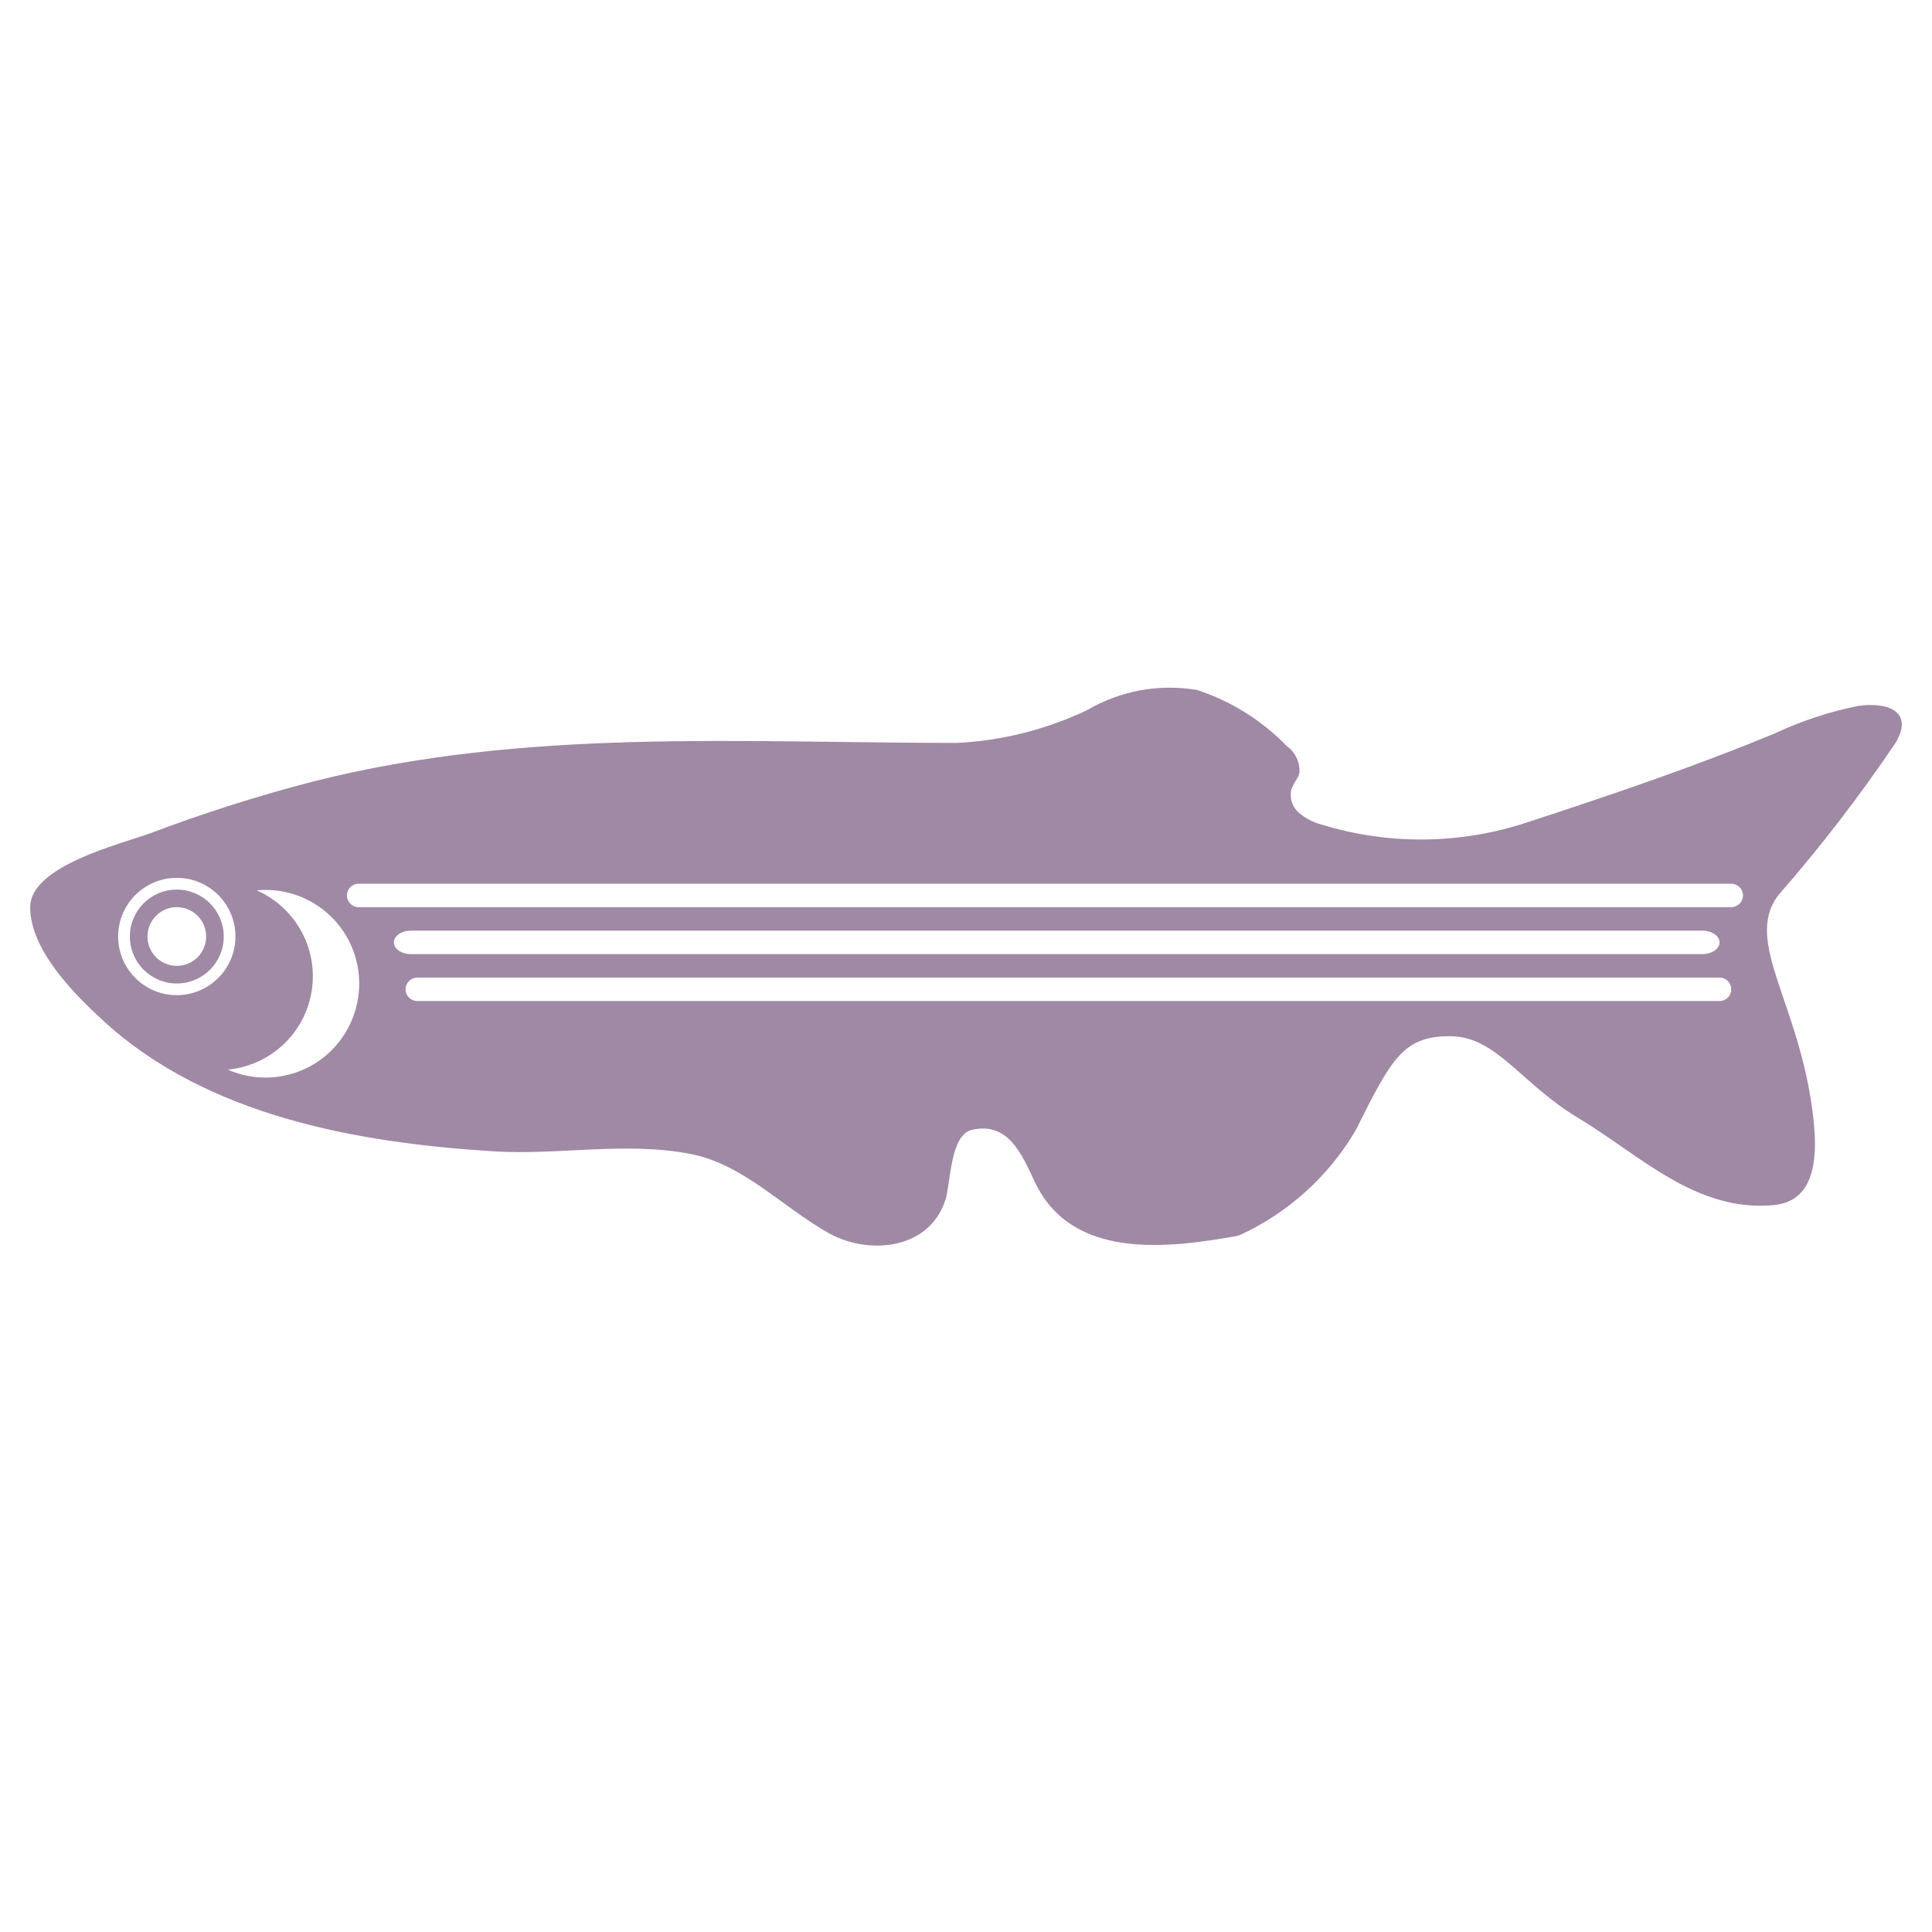
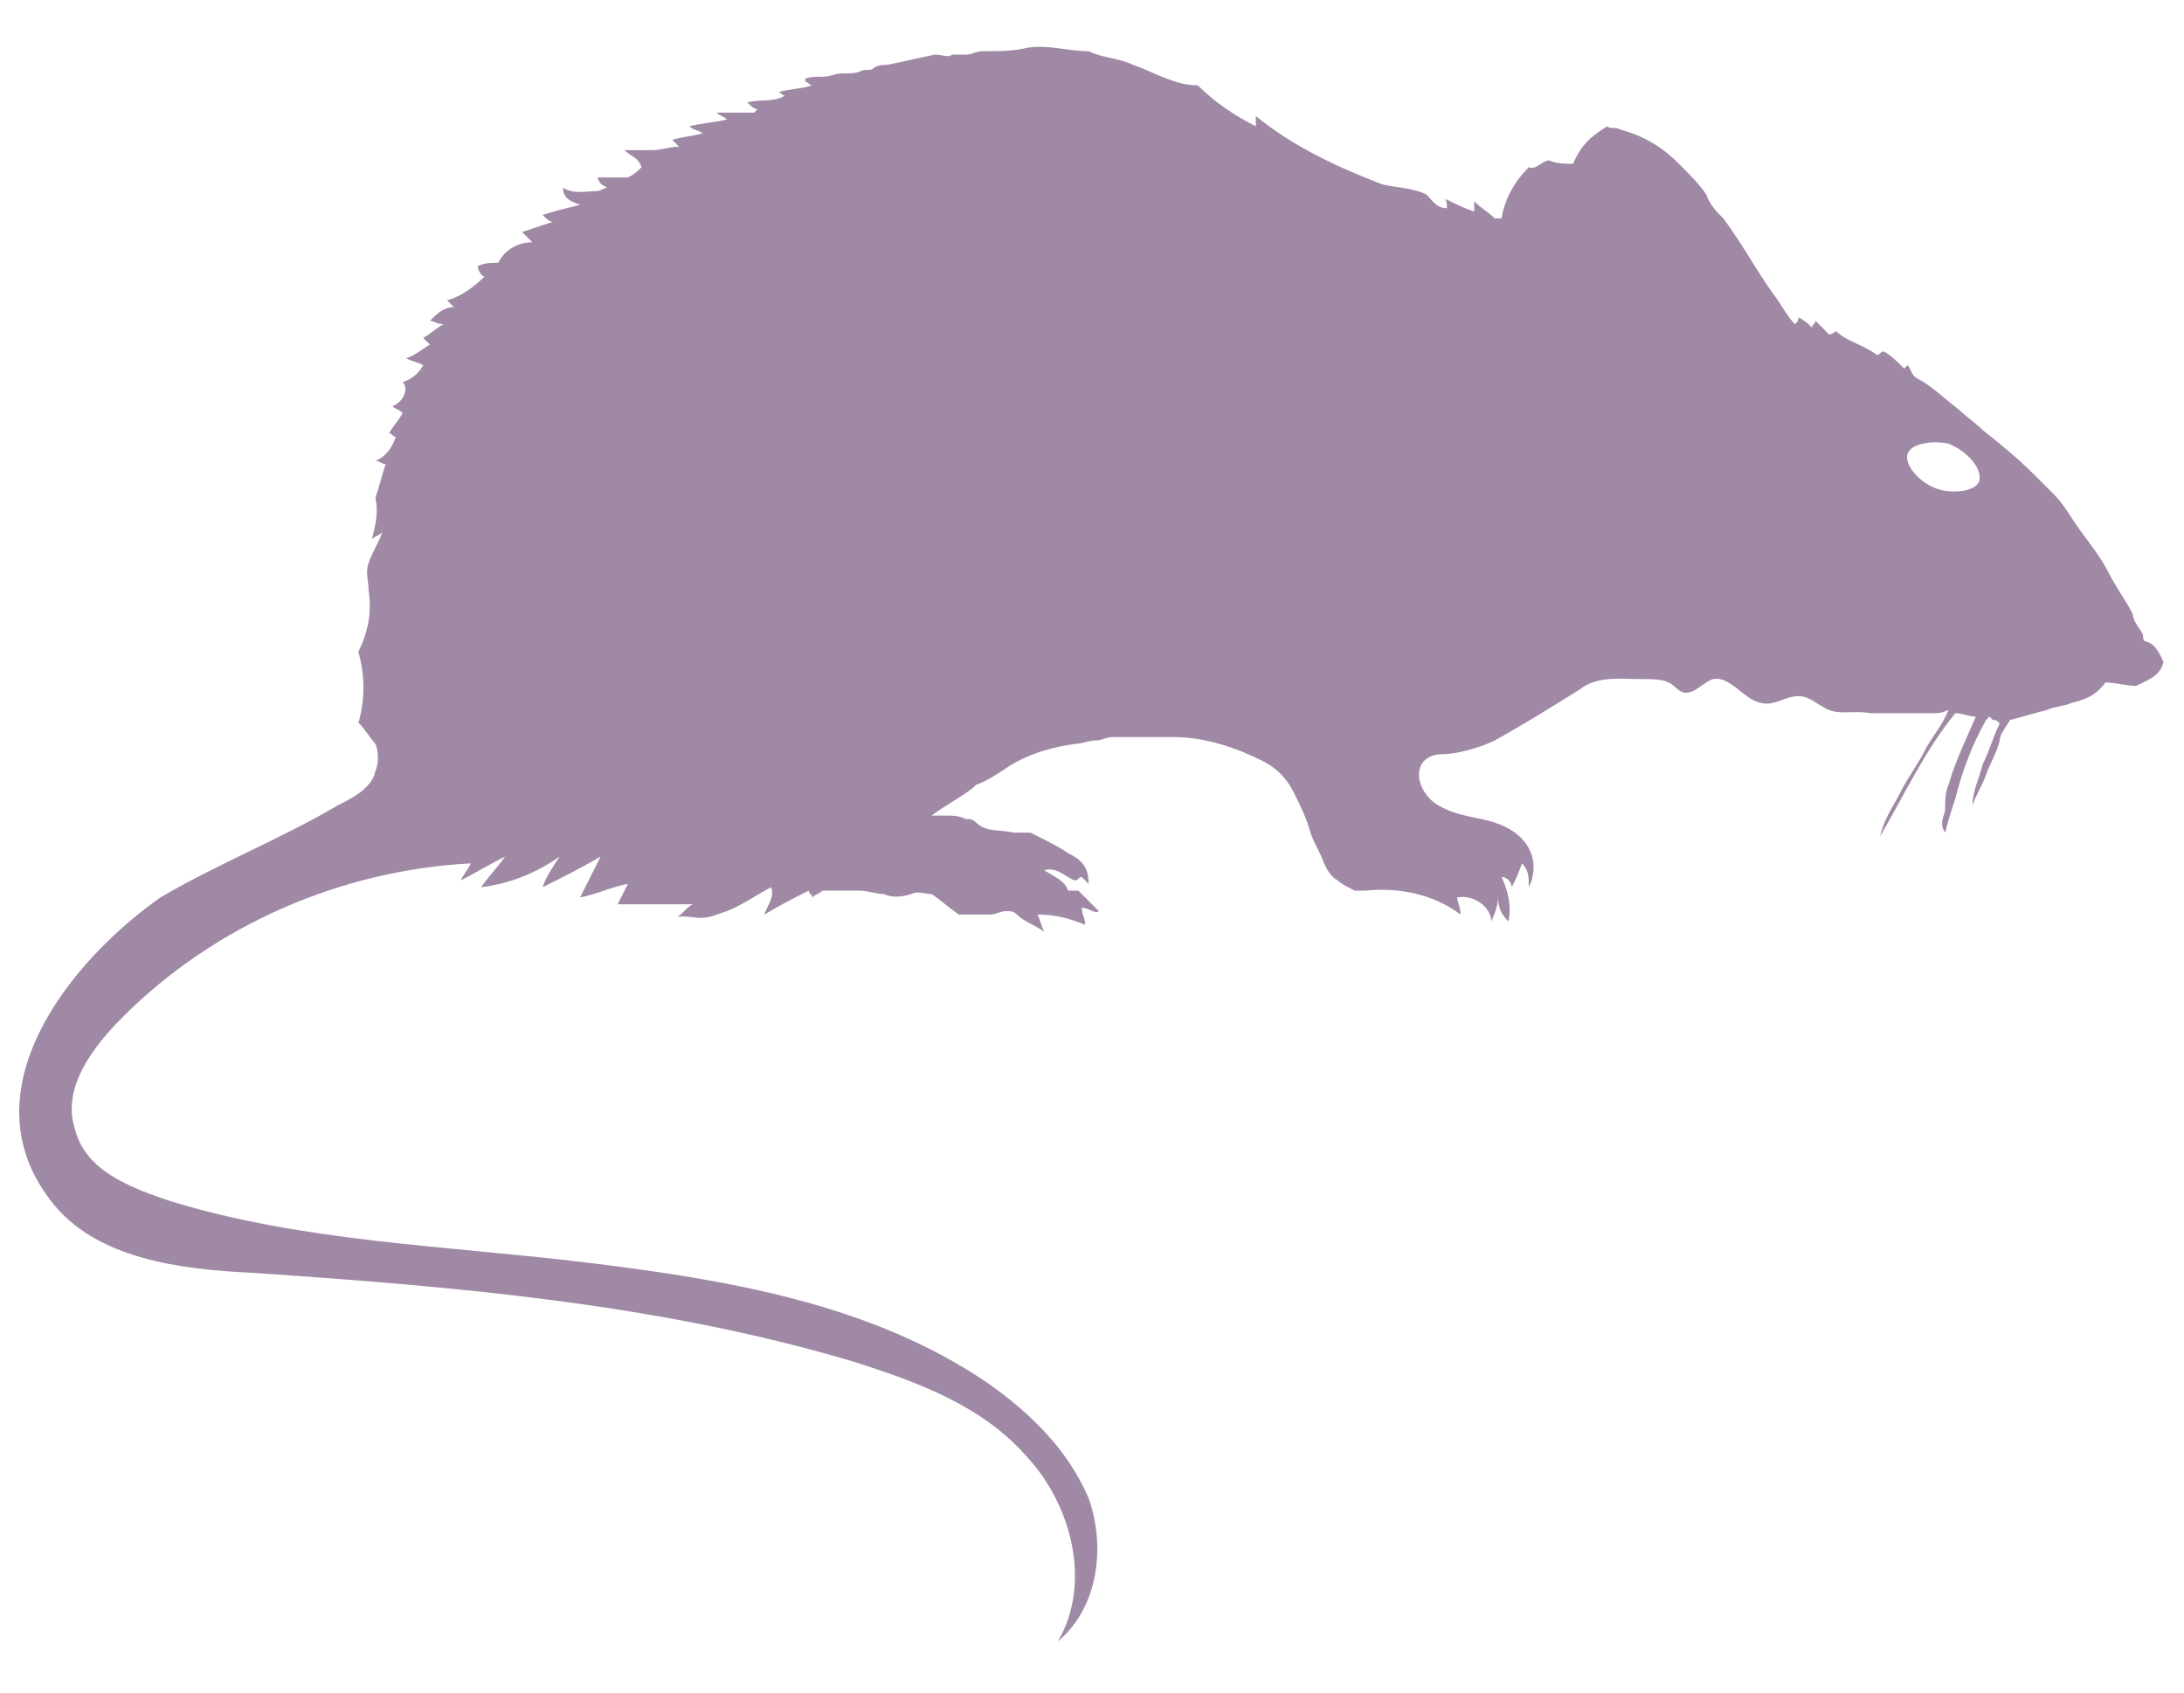
- <svg xmlns="http://www.w3.org/2000/svg" width="64" height="64" viewBox="0 0 64 64" version="1.1" id="svg10">
-   <defs id="defs14" />
-   <g id="g8" style="fill:#a089a5;fill-opacity:1">
-     <path d="M62.791,24.611c.636-1.062-.294-1.37-1.252-1.223a12.1,12.1,0,0,0-2.744.906c-2.675,1.109-5.4,2.03-8.15,2.93a11.2,11.2,0,0,1-6.882.086,1.881,1.881,0,0,1-.745-.394.785.785,0,0,1-.239-.772,2.292,2.292,0,0,1,.195-.366.707.707,0,0,0,.07-.171,1,1,0,0,0-.415-.89,7.326,7.326,0,0,0-2.967-1.859,5.4,5.4,0,0,0-3.639.66A11.327,11.327,0,0,1,31.7,24.61c-7.168,0-14.3-.5-21.321,1.277A52.4,52.4,0,0,0,4.988,27.6C4.031,27.952,1,28.675,1,30.052c0,1.421,1.462,2.88,2.416,3.757,3.436,3.16,8.416,4.049,12.929,4.33,2.178.136,4.394-.334,6.553.092,1.731.342,3.06,1.781,4.55,2.616,1.3.73,3.313.573,3.864-1.08.187-.561.151-2.169.884-2.339,1.212-.28,1.657.823,2.082,1.723,1.222,2.585,4.361,2.216,6.75,1.782a8.629,8.629,0,0,0,3.886-3.5c1.166-2.332,1.554-3.108,3.109-3.108s2.332,1.554,4.275,2.72c2.017,1.21,3.881,3.118,6.46,2.876,1.463-.137,1.435-1.768,1.312-2.876-.423-3.8-2.331-5.829-1.166-7.384A51.125,51.125,0,0,0,62.791,24.611ZM5.858,32.966A1.943,1.943,0,1,1,7.8,31.023h0A1.946,1.946,0,0,1,5.858,32.966Zm6,.115a3.1,3.1,0,0,1-4.315,2.351A3.105,3.105,0,0,0,8.5,29.494a3.1,3.1,0,0,1,3.359,3.587Zm1.19-1.863c0-.215.254-.389.569-.389H56.393c.314,0,.569.174.569.389s-.254.388-.569.388H13.615C13.3,31.606,13.047,31.432,13.047,31.218Zm43.914,1.943H13.824a.389.389,0,0,1,0-.778H56.961a.389.389,0,0,1,0,.778Zm.389-3.109H11.881a.389.389,0,0,1,0-.778H57.35a.389.389,0,1,1,0,.778Z" id="path4" style="fill:#a089a5;fill-opacity:1" />
-     <path d="M5.858,29.469a1.555,1.555,0,1,0,1.554,1.555h0A1.556,1.556,0,0,0,5.858,29.469Zm0,2.526a.972.972,0,1,1,.971-.972h0a.97.97,0,0,1-.97.972Z" id="path6" style="fill:#a089a5;fill-opacity:1" />
-   </g>
+ <svg xmlns="http://www.w3.org/2000/svg" version="1.1" id="svg6" x="0px" y="0px" viewBox="0 0 64 49.6" style="enable-background:new 0 0 64 49.6;" xml:space="preserve">
+   <style type="text/css">
+ 	.st0{fill:#A089A5;}
+ </style>
+   <path class="st0" d="M62.9,18.8c-0.1,0-0.1-0.1-0.1-0.2c-0.1-0.2-0.3-0.4-0.3-0.6c-0.2-0.4-0.5-0.8-0.7-1.2  c-0.2-0.4-0.5-0.8-0.8-1.2c-0.3-0.4-0.5-0.8-0.8-1.1c-0.2-0.2-0.4-0.4-0.6-0.6c-0.5-0.5-1-0.9-1.5-1.3c-0.2-0.2-0.5-0.4-0.7-0.6  c-0.4-0.3-0.8-0.7-1.2-0.9C56,11,56,10.8,55.9,10.7c0,0-0.1,0.1-0.1,0.1c-0.2-0.2-0.4-0.4-0.6-0.5c-0.1,0-0.1,0.1-0.2,0.1  c-0.4-0.3-0.9-0.4-1.2-0.7c0,0-0.1,0.1-0.2,0.1c-0.1-0.1-0.2-0.2-0.4-0.4c0,0.1-0.1,0.1-0.1,0.2c0,0,0,0,0,0  c-0.1-0.1-0.2-0.2-0.4-0.3c0,0.1,0,0.1-0.1,0.2c-0.2-0.2-0.3-0.4-0.5-0.7c-0.6-0.8-1-1.6-1.6-2.4c-0.2-0.2-0.4-0.4-0.5-0.7  c-0.2-0.3-0.5-0.6-0.8-0.9c-0.5-0.5-1-0.8-1.7-1c-0.2-0.1-0.3,0-0.4-0.1c-0.5,0.3-0.8,0.6-1,1.1c-0.2,0-0.5,0-0.7-0.1  C45.2,4.7,45,5,44.8,4.9c-0.4,0.4-0.7,0.9-0.8,1.5c-0.1,0-0.1,0-0.2,0c-0.2-0.2-0.4-0.3-0.6-0.5c0,0.1,0,0.2,0,0.3  c-0.3-0.1-0.5-0.2-0.9-0.4c0.1,0,0.1,0.2,0.1,0.3c-0.3,0-0.4-0.2-0.6-0.4c-0.4-0.2-0.9-0.2-1.3-0.3c-1.3-0.5-2.6-1.1-3.7-2  c0,0.1,0,0.2,0,0.3c-0.6-0.3-1.2-0.7-1.7-1.2c-0.7,0-1.3-0.4-1.9-0.6c-0.4-0.2-0.9-0.2-1.3-0.4c0,0,0,0,0,0c-0.6,0-1.2-0.2-1.8-0.1  c-0.4,0.1-0.8,0.1-1.3,0.1c-0.2,0-0.3,0.1-0.5,0.1c-0.1,0-0.3,0-0.4,0c-0.1,0.1-0.3,0-0.5,0c-0.5,0.1-0.9,0.2-1.4,0.3  c-0.1,0-0.3,0-0.4,0.1c-0.1,0.1-0.3,0-0.4,0.1c-0.3,0.1-0.5,0-0.8,0.1c-0.3,0.1-0.5,0-0.8,0.1c0,0,0,0.1,0,0.1  c0.1,0,0.1,0.1,0.2,0.1c-0.3,0.1-0.6,0.1-1,0.2c0.1,0,0.1,0.1,0.2,0.1c-0.3,0.2-0.7,0.1-1.1,0.2c0.1,0.1,0.2,0.2,0.3,0.2  c0,0-0.1,0.1-0.1,0.1c-0.3,0-0.6,0-1.1,0c0.1,0.1,0.2,0.1,0.3,0.2c-0.4,0.1-0.7,0.1-1.1,0.2c0.1,0.1,0.2,0.1,0.4,0.2  c-0.3,0.1-0.6,0.1-0.9,0.2c0.1,0.1,0.1,0.1,0.2,0.2c-0.3,0-0.5,0.1-0.8,0.1c-0.3,0-0.5,0-0.8,0c0.2,0.2,0.4,0.2,0.5,0.5  c-0.1,0.1-0.2,0.2-0.4,0.3c-0.3,0-0.6,0-0.9,0c0.1,0.2,0.1,0.2,0.3,0.3c-0.1,0-0.2,0.1-0.3,0.1c-0.3,0-0.7,0.1-1-0.1  c0,0.3,0.2,0.4,0.5,0.5c-0.4,0.1-0.8,0.2-1.1,0.3c0.1,0.1,0.2,0.2,0.3,0.2c-0.3,0.1-0.6,0.2-0.9,0.3c0.1,0.1,0.2,0.2,0.3,0.3  c-0.4,0-0.8,0.2-1,0.6c-0.2,0-0.4,0-0.6,0.1c0,0.1,0.1,0.3,0.2,0.3c-0.3,0.3-0.7,0.6-1.1,0.7c0.1,0.1,0.1,0.1,0.2,0.2  c-0.3,0-0.5,0.2-0.7,0.4c0.1,0,0.2,0.1,0.4,0.1c-0.2,0.1-0.4,0.3-0.6,0.4c0.1,0.1,0.2,0.2,0.2,0.2c-0.2,0.1-0.4,0.3-0.7,0.4  c0.2,0.1,0.3,0.1,0.5,0.2c-0.1,0.2-0.3,0.4-0.6,0.5c0.2,0.2,0,0.6-0.3,0.7c0.1,0.1,0.2,0.1,0.3,0.2c-0.1,0.2-0.3,0.4-0.4,0.6  c0.1,0,0.1,0.1,0.2,0.1c-0.1,0.3-0.3,0.6-0.6,0.7c0.1,0,0.2,0.1,0.3,0.1c-0.1,0.3-0.2,0.7-0.3,1c0.1,0.4,0,0.8-0.1,1.2  c0.1-0.1,0.2-0.1,0.3-0.2c-0.1,0.3-0.3,0.6-0.4,0.9c-0.1,0.3,0,0.5,0,0.8c0.1,0.6,0,1.2-0.3,1.8c0.2,0.7,0.2,1.4,0,2.1  c0-0.1,0.4,0.5,0.5,0.6c0.1,0.2,0.1,0.6,0,0.8c-0.1,0.5-0.7,0.8-1.1,1c-1.7,1-3.5,1.7-5.2,2.7C2,28.2-1,32,1.5,35.2  c1.3,1.7,3.8,2,5.9,2.1c5.9,0.4,11.9,0.9,17.6,2.6c1.9,0.6,3.8,1.3,5.1,2.8c1.3,1.4,1.9,3.7,0.9,5.4c1.2-1,1.4-2.8,0.9-4.2  c-0.6-1.4-1.7-2.5-3-3.4c-3.4-2.3-7.6-3-11.7-3.5s-8.3-0.6-12.2-1.8c-1.2-0.4-2.5-0.9-2.8-2.1c-0.4-1.2,0.5-2.4,1.4-3.3  c2.7-2.7,6.4-4.3,10.2-4.5c-0.1,0.2-0.2,0.3-0.3,0.5c0.4-0.2,0.9-0.5,1.3-0.7c-0.2,0.3-0.5,0.6-0.7,0.9c0.8-0.1,1.6-0.4,2.3-0.9  c-0.2,0.3-0.4,0.6-0.5,0.9c0.6-0.3,1.2-0.6,1.7-0.9c-0.2,0.4-0.4,0.8-0.6,1.2c0.5-0.1,0.9-0.3,1.4-0.4c-0.1,0.2-0.2,0.4-0.3,0.6  c0.7,0,1.4,0,2.2,0c-0.2,0.1-0.3,0.3-0.5,0.4c0.1-0.1,0.6,0,0.7,0c0.3,0,0.5-0.1,0.8-0.2c0.5-0.2,0.9-0.5,1.3-0.7  c0.1,0.3-0.1,0.5-0.2,0.8c0.5-0.3,0.9-0.5,1.3-0.7c0,0.1,0.1,0.1,0.1,0.2c0.1-0.1,0.2-0.1,0.3-0.2c0.3,0,0.7,0,1.1,0  c0.2,0,0.5,0.1,0.7,0.1c0.2,0.1,0.5,0.1,0.8,0c0.2-0.1,0.4,0,0.6,0c0.3,0.2,0.5,0.4,0.8,0.6c0.3,0,0.6,0,0.9,0  c0.2,0,0.3-0.1,0.5-0.1c0.1,0,0.2,0,0.3,0.1c0.2,0.2,0.5,0.3,0.8,0.5c-0.1-0.2-0.1-0.3-0.2-0.5c0.5,0,0.9,0.1,1.4,0.3  c0-0.2-0.1-0.3-0.1-0.5c0.2,0,0.4,0.2,0.5,0.1c-0.2-0.2-0.4-0.4-0.6-0.6c-0.1,0-0.2,0-0.3,0c-0.1-0.3-0.4-0.4-0.7-0.6  c0.4-0.1,0.6,0.2,0.9,0.3c0.1,0,0.1-0.1,0.2-0.1c0.1,0.1,0.1,0.1,0.2,0.2c0-0.5-0.2-0.7-0.6-0.9c-0.3-0.2-0.7-0.4-1.1-0.6  c-0.1,0-0.3,0-0.5,0c-0.4-0.1-0.8,0-1.1-0.3c-0.1-0.1-0.2-0.1-0.3-0.1c-0.2-0.1-0.4-0.1-0.6-0.1c-0.1,0-0.3,0-0.4,0  c0.4-0.3,0.8-0.5,1.2-0.8c0,0,0,0,0.1-0.1c0.3-0.1,0.6-0.3,0.9-0.5c0.6-0.4,1.3-0.6,2-0.7c0.2,0,0.4-0.1,0.6-0.1  c0.2,0,0.3-0.1,0.5-0.1c0.2,0,0.4,0,0.6,0c0.4,0,0.8,0,1.2,0c0.9,0,1.8,0.3,2.6,0.7c0.4,0.2,0.7,0.5,0.9,0.9  c0.2,0.4,0.4,0.8,0.5,1.2c0.1,0.3,0.3,0.6,0.4,0.9c0.1,0.2,0.2,0.4,0.4,0.5c0.1,0.1,0.3,0.2,0.5,0.3c0.1,0,0.2,0,0.3,0  c1-0.1,2,0.1,2.8,0.7c0-0.2-0.1-0.4-0.1-0.5c0.5-0.1,1,0.3,1,0.7c0.1-0.2,0.2-0.5,0.2-0.7c0,0.3,0.1,0.5,0.3,0.7  c0.1-0.4,0-0.9-0.2-1.3c0.2,0,0.3,0.2,0.3,0.3c0.1-0.2,0.2-0.4,0.3-0.7c0.2,0.2,0.2,0.4,0.2,0.7c0.2-0.4,0.2-0.9-0.1-1.3  c-0.3-0.4-0.8-0.6-1.3-0.7c-0.5-0.1-1-0.2-1.4-0.5c-0.6-0.5-0.6-1.4,0.3-1.4c0.4,0,1.1-0.2,1.5-0.4c0.9-0.5,1.7-1,2.5-1.5  c0.5-0.4,1.2-0.3,1.8-0.3c0.3,0,0.6,0,0.8,0.1c0.2,0.1,0.3,0.3,0.5,0.3c0.3,0,0.5-0.3,0.8-0.4c0.5-0.1,0.9,0.6,1.4,0.7  c0.4,0.1,0.7-0.2,1.1-0.2c0.3,0,0.5,0.2,0.7,0.3c0.4,0.3,0.9,0.1,1.4,0.2c0.6,0,1.2,0,1.8,0c0.2,0,0.3,0,0.5-0.1  c-0.2,0.5-0.5,0.8-0.7,1.2c-0.2,0.4-0.5,0.8-0.7,1.2c-0.2,0.4-0.5,0.8-0.6,1.3c0.7-1.2,1.3-2.5,2.2-3.6c0.2,0,0.4,0.1,0.6,0.1  c-0.3,0.7-0.6,1.3-0.8,2c-0.1,0.2-0.1,0.5-0.1,0.7c0,0.2-0.2,0.4,0,0.7c0.1-0.4,0.2-0.7,0.3-1c0.2-0.8,0.5-1.6,0.9-2.3  c0,0,0,0,0.1-0.1c0,0,0.1,0.1,0.1,0.1c0.1,0,0.1,0,0.2,0.1c-0.2,0.4-0.3,0.8-0.5,1.2c-0.1,0.4-0.3,0.8-0.3,1.2  c0.1-0.3,0.3-0.6,0.4-0.9c0.1-0.3,0.3-0.6,0.4-1c0-0.2,0.2-0.4,0.3-0.6c0.4-0.1,0.7-0.2,1.1-0.3c0.2-0.1,0.5-0.1,0.7-0.2  c0.4-0.1,0.7-0.2,1-0.6c0.3,0,0.6,0.1,0.9,0.1c0.4-0.2,0.7-0.3,0.8-0.7C63.3,19.2,63.2,18.9,62.9,18.8z M58,14.1  c-0.1,0.3-0.8,0.4-1.3,0.2c-0.5-0.2-0.9-0.7-0.8-1c0.1-0.3,0.7-0.4,1.2-0.3C57.6,13.2,58.1,13.7,58,14.1z" />
</svg>
